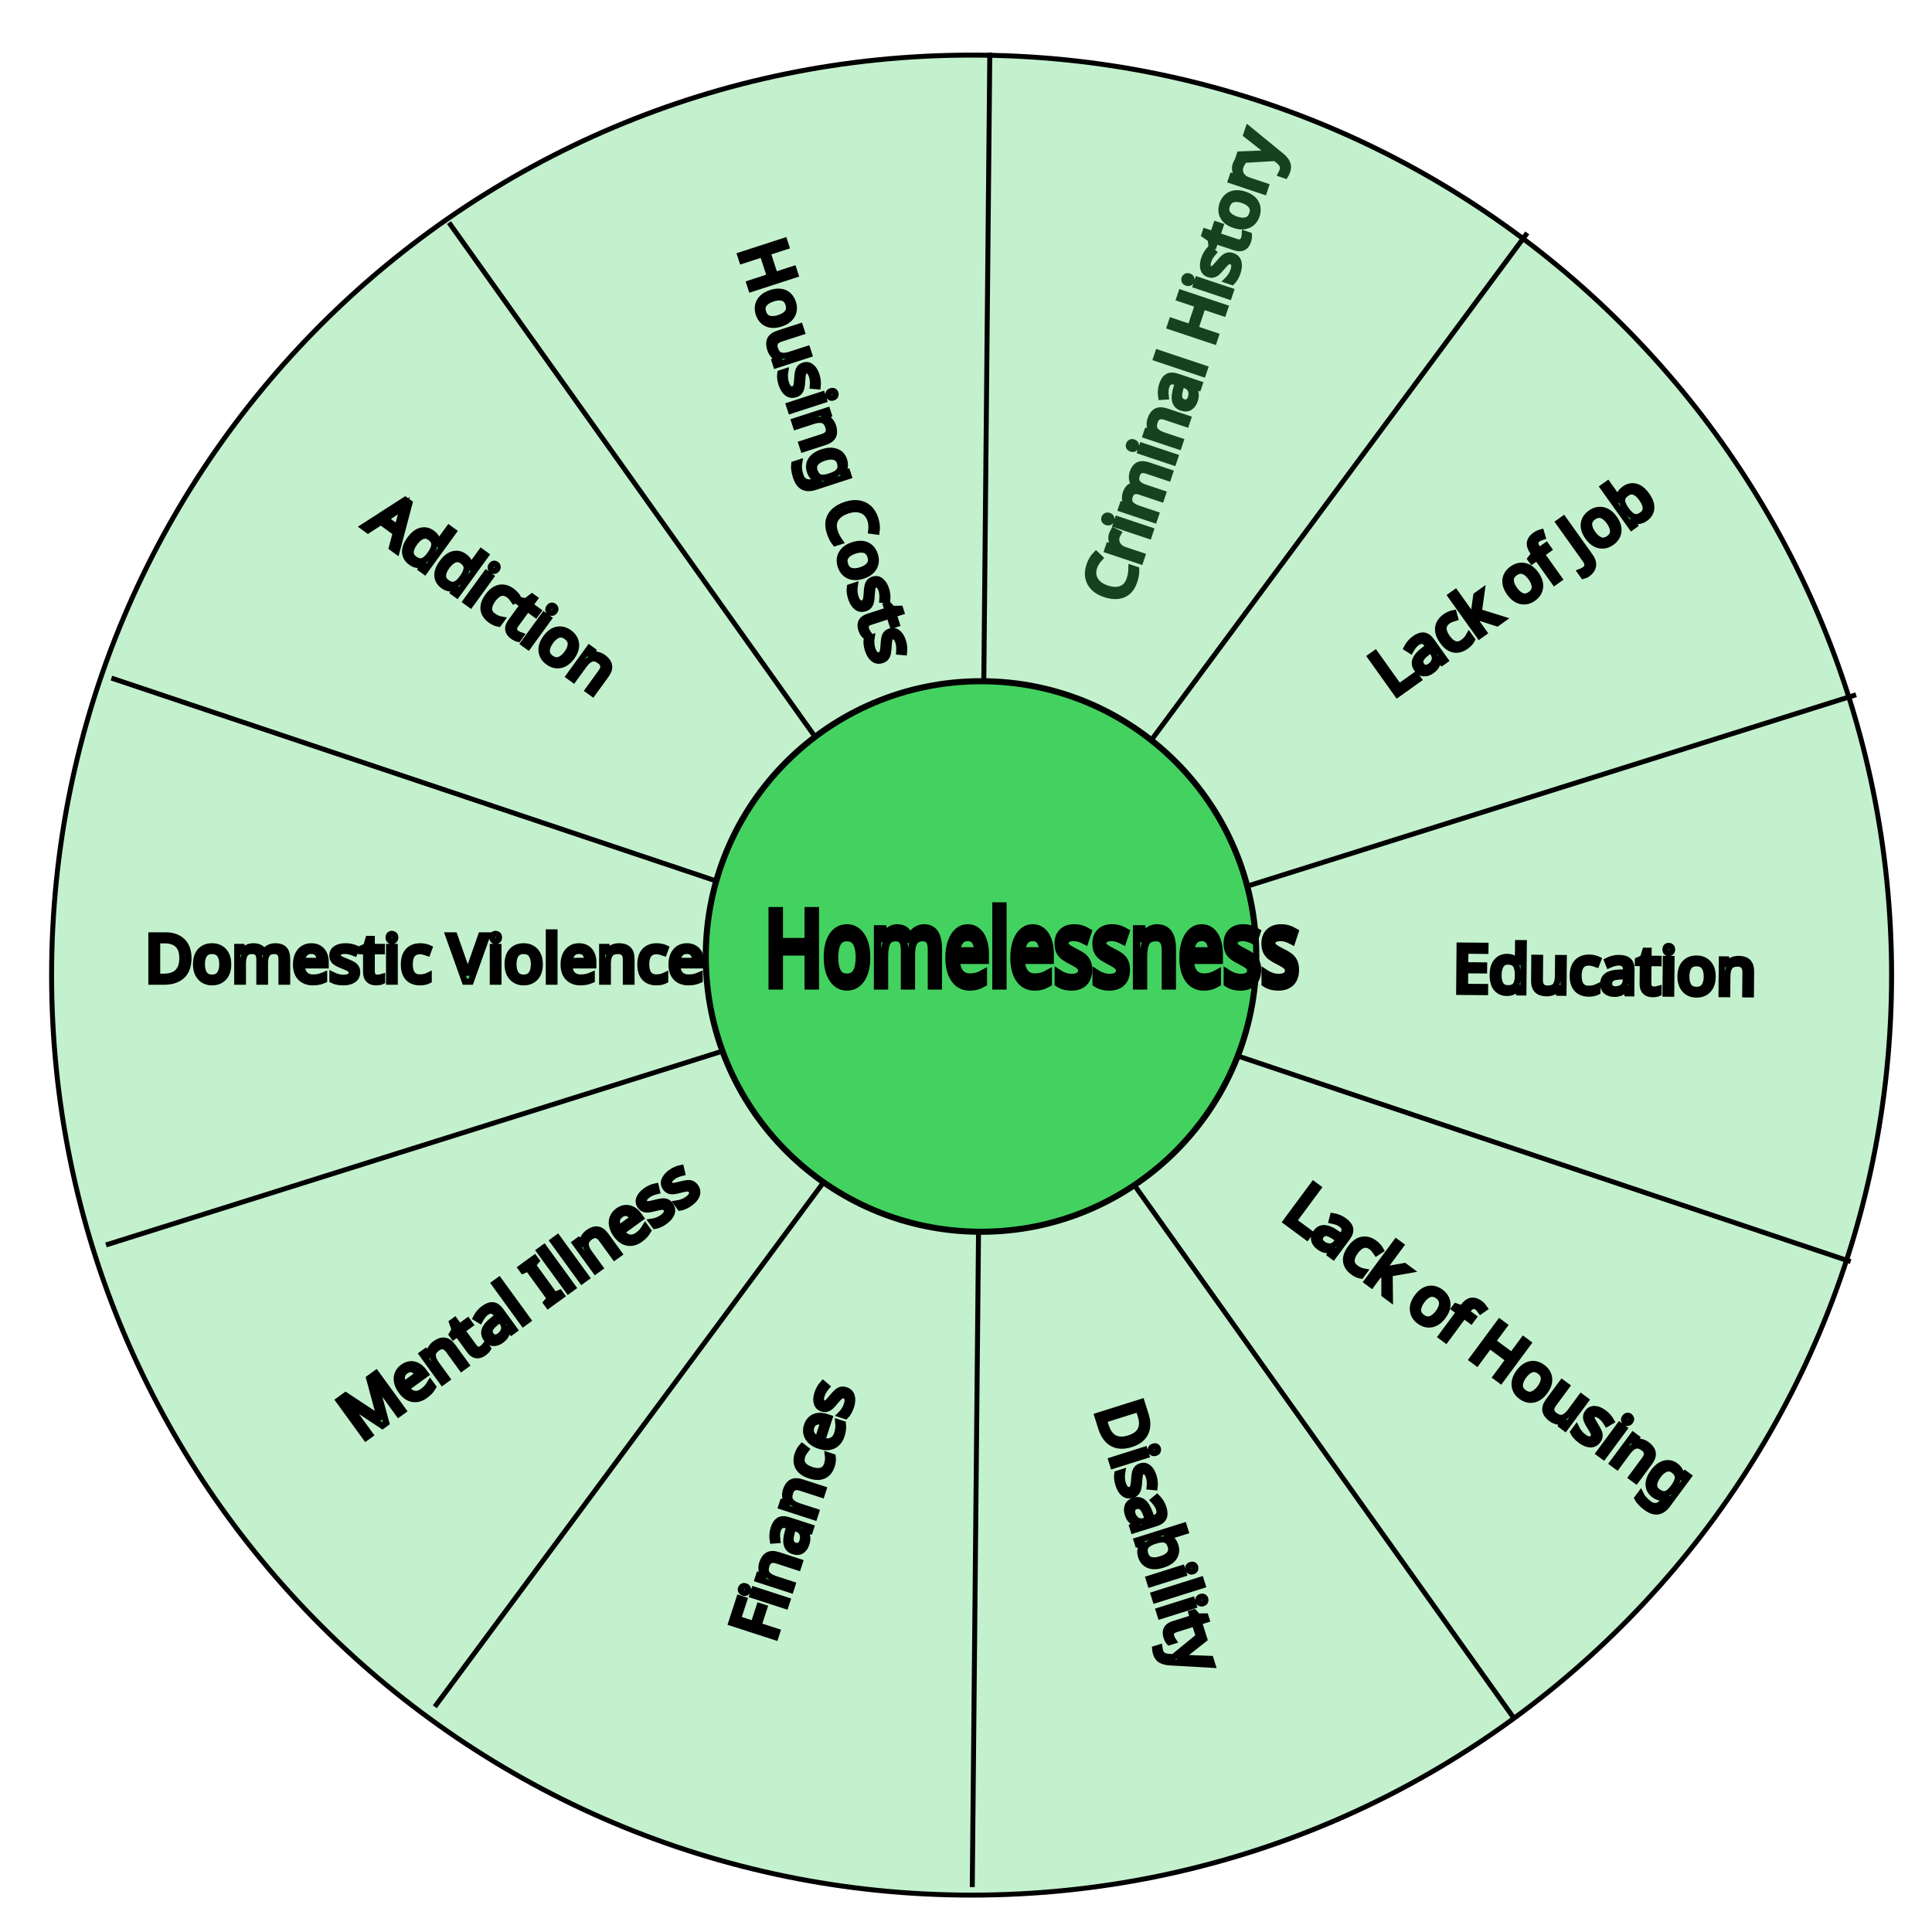
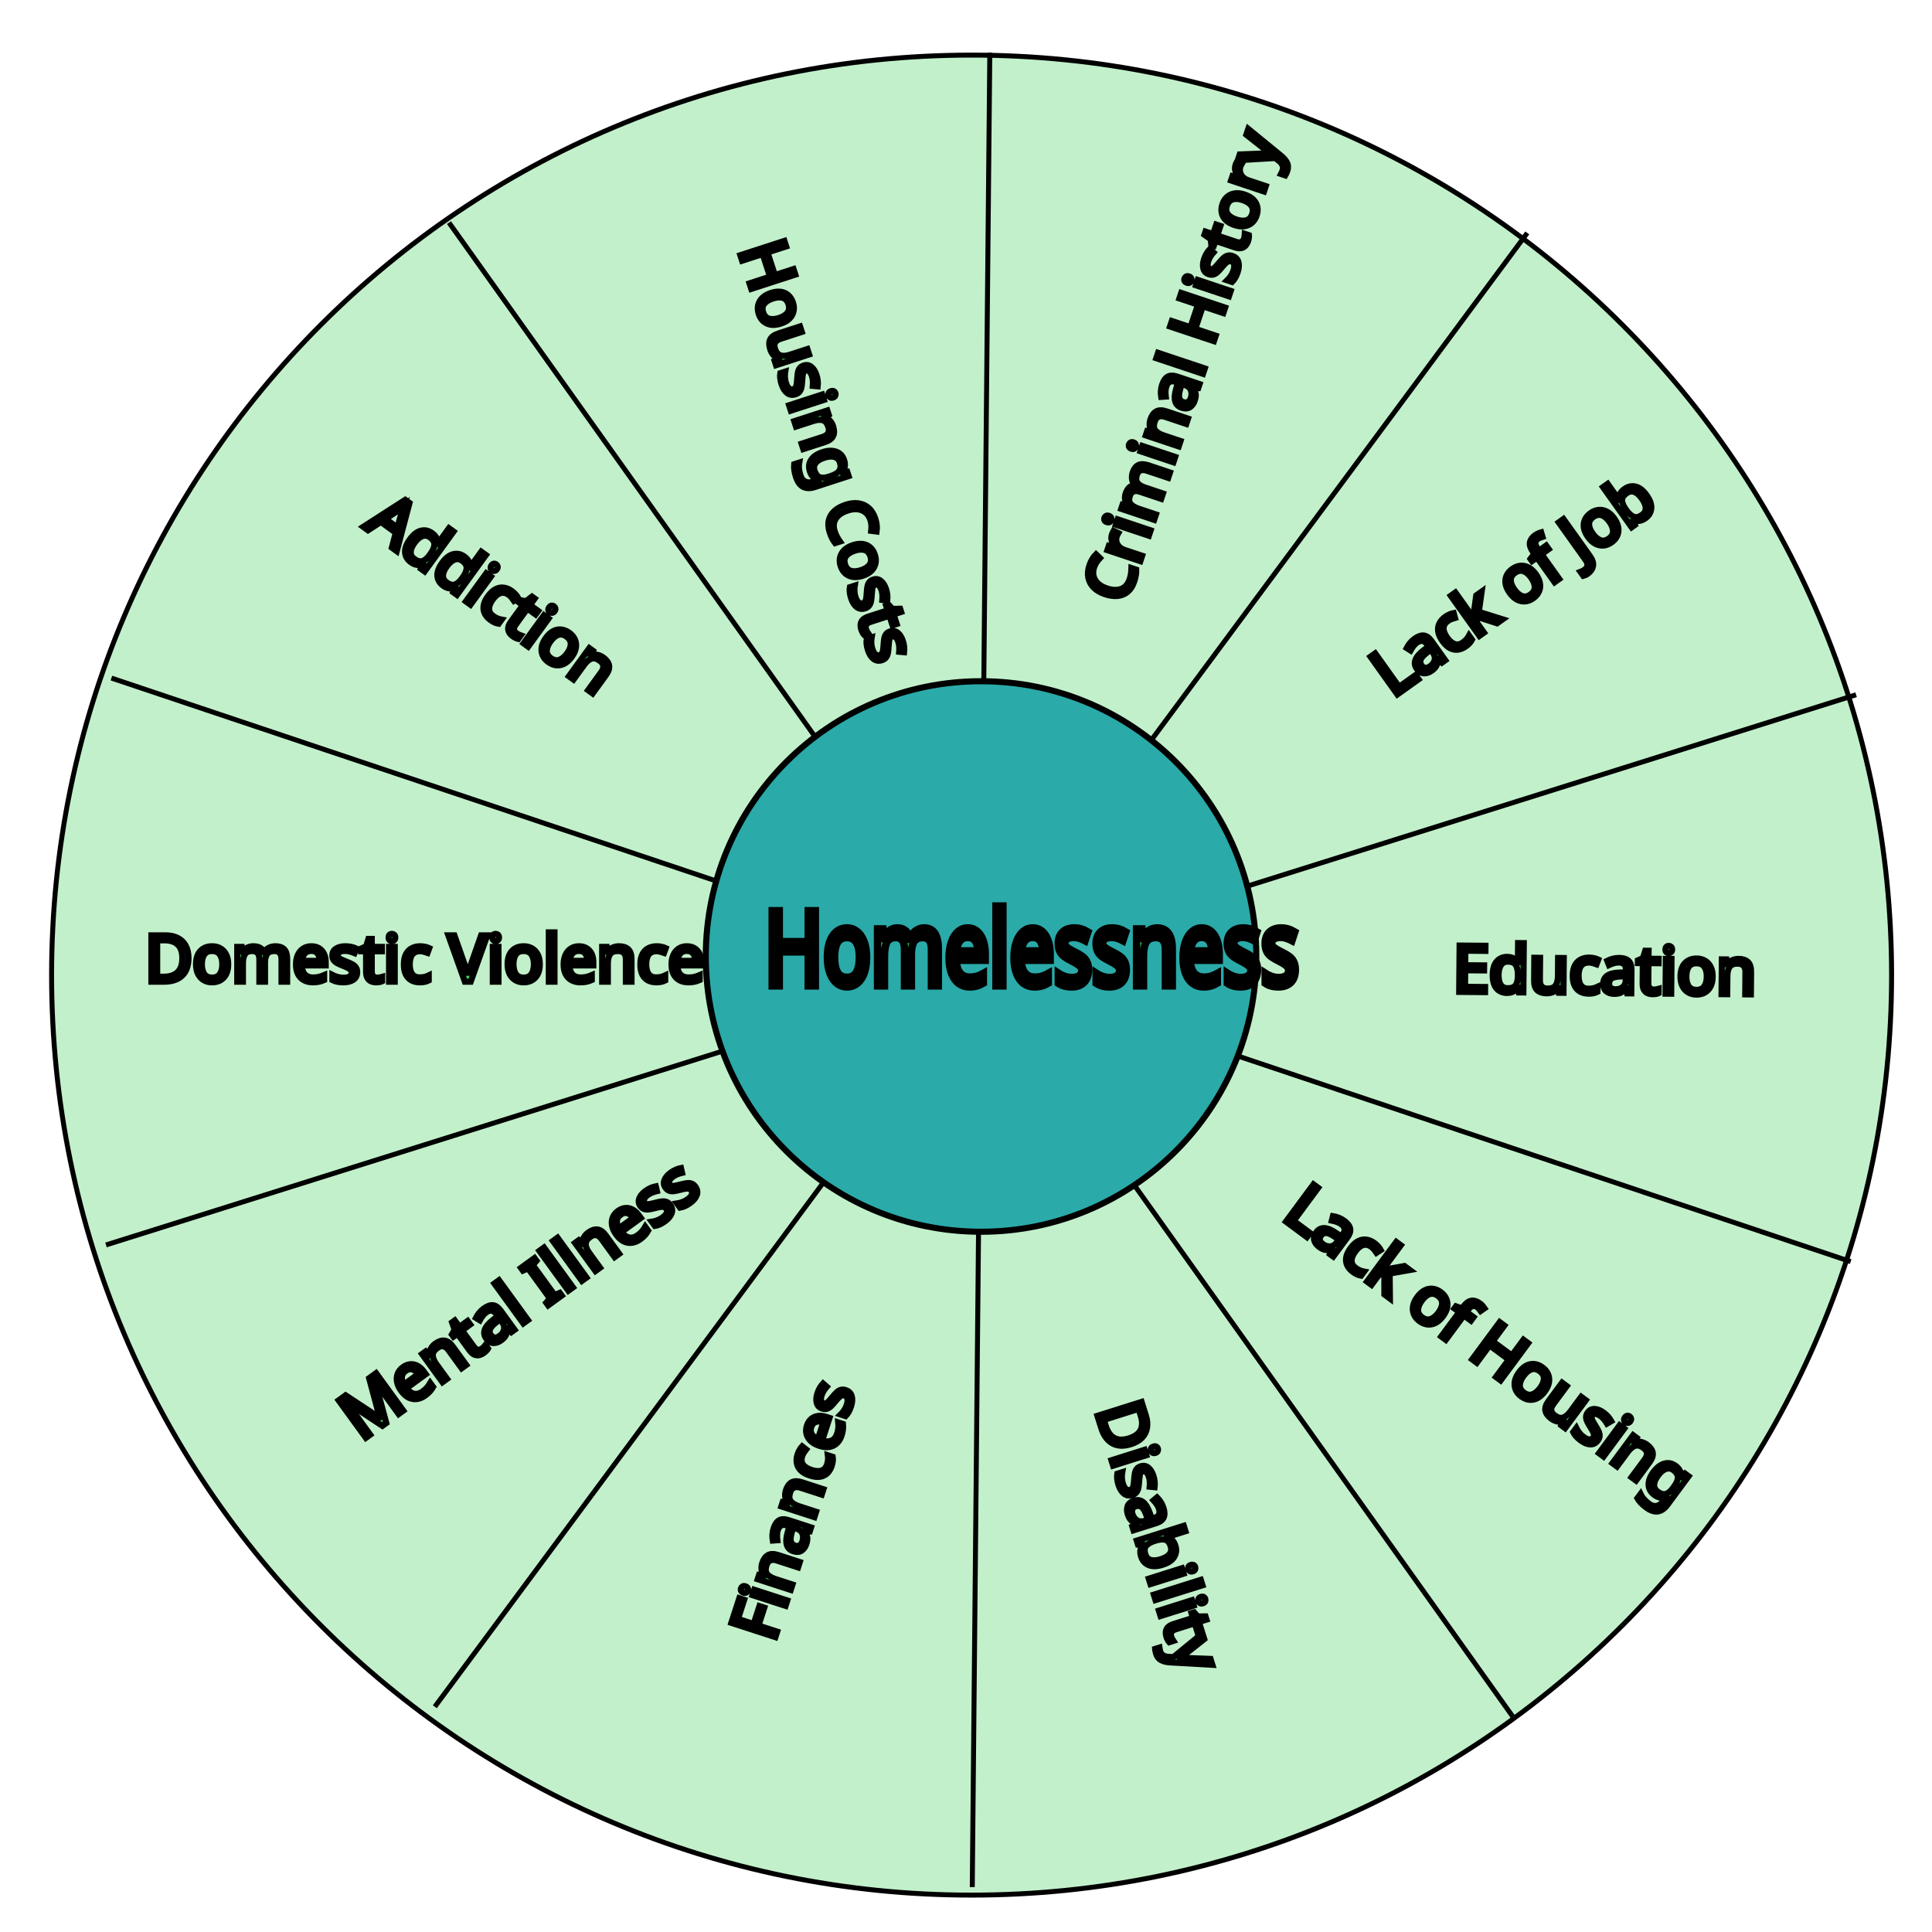
<svg xmlns="http://www.w3.org/2000/svg" width="210mm" height="210mm" viewBox="0 0 210 210" version="1.1" id="svg1">
  <defs id="defs1">
    <rect x="-216.146" y="818.474" width="334.306" height="85.018" id="rect30" />
    <rect x="677.258" y="867.467" width="340.07" height="54.757" id="rect20" />
    <rect x="314.133" y="355.921" width="174.358" height="69.167" id="rect19" />
    <rect x="318.456" y="378.976" width="162.83" height="56.198" id="rect1" />
    <rect x="677.258" y="867.467" width="340.07" height="54.757" id="rect21" />
    <rect x="677.258" y="867.467" width="340.07" height="54.757" id="rect22" />
    <rect x="677.258" y="867.467" width="340.07" height="54.757" id="rect23" />
    <rect x="677.258" y="867.467" width="340.07" height="54.757" id="rect24" />
    <rect x="677.258" y="867.467" width="340.07" height="54.757" id="rect25" />
    <rect x="677.258" y="867.467" width="340.07" height="54.757" id="rect26" />
    <rect x="677.258" y="867.467" width="340.07" height="54.757" id="rect27" />
    <rect x="677.258" y="867.467" width="340.07" height="54.757" id="rect28" />
    <rect x="677.258" y="867.467" width="340.07" height="54.757" id="rect29" />
    <rect x="-216.146" y="818.474" width="334.306" height="85.018" id="rect31" />
    <rect x="-216.146" y="818.474" width="334.306" height="85.018" id="rect32" />
    <rect x="-216.146" y="818.474" width="334.306" height="85.018" id="rect33" />
    <rect x="-216.146" y="818.474" width="334.306" height="85.018" id="rect34" />
  </defs>
  <g id="layer1">
-     <text xml:space="preserve" transform="matrix(0.08392865,-0.2509189,0.2509189,0.08392865,-158.0118,160.968)" id="text20" style="font-style:normal;font-variant:normal;font-weight:300;font-stretch:normal;font-size:26.667px;font-family:Calibri;-inkscape-font-specification:'Calibri, Light';font-variant-ligatures:normal;font-variant-caps:normal;font-variant-numeric:normal;font-variant-east-asian:normal;white-space:pre;shape-inside:url(#rect20);mix-blend-mode:normal;fill:#000001;fill-opacity:1;fill-rule:nonzero;stroke:#020201;stroke-width:2.498;stroke-dasharray:none;stroke-opacity:1">
-       <tspan x="677.258" y="890.8" id="tspan1">Criminal History</tspan>
-     </text>
-     <circle style="fill:#44d35f;fill-opacity:0.315;stroke:#000000;stroke-width:0.538;stroke-dasharray:none" id="path14" cx="105.608" cy="105.99" r="100" />
+     <circle style="fill:#44d35f;fill-opacity:0.325;stroke:#000000;stroke-width:0.538;stroke-dasharray:none" id="path14" cx="105.608" cy="105.99" r="100" />
    <path style="fill:#dbd35f;fill-opacity:0.315;stroke:#000000;stroke-width:0.538;stroke-dasharray:none" d="M 107.588,5.719 105.682,205.117" id="path15" />
    <path style="fill:#dbd35f;fill-opacity:0.315;stroke:#000000;stroke-width:0.538;stroke-dasharray:none" d="M 166.007,25.32 47.262,185.516" id="path16" />
    <path style="fill:#dbd35f;fill-opacity:0.315;stroke:#000000;stroke-width:0.538;stroke-dasharray:none" d="M 201.749,75.516 11.521,135.32" id="path17" />
    <path style="fill:#dbd35f;fill-opacity:0.315;stroke:#000000;stroke-width:0.538;stroke-dasharray:none" d="M 201.16,137.133 12.11,73.703" id="path18" />
    <path style="fill:#dbd35f;fill-opacity:0.315;stroke:#000000;stroke-width:0.538;stroke-dasharray:none" d="M 164.465,186.636 48.804,24.199" id="path19" />
-     <text xml:space="preserve" transform="matrix(0.2153862,-0.1536657,0.1536657,0.2153862,-131.428,-11.91287)" id="text21" style="font-style:normal;font-variant:normal;font-weight:300;font-stretch:normal;font-size:26.667px;font-family:Calibri;-inkscape-font-specification:'Calibri, Light';font-variant-ligatures:normal;font-variant-caps:normal;font-variant-numeric:normal;font-variant-east-asian:normal;white-space:pre;shape-inside:url(#rect21);mix-blend-mode:normal;fill:#43d260;fill-opacity:1;fill-rule:nonzero;stroke:#000000;stroke-width:2.498;stroke-dasharray:none">
-       <tspan x="677.258" y="890.8" id="tspan2">Lack of Job</tspan>
+     <text xml:space="preserve" transform="matrix(0.08392865,-0.2509189,0.2509189,0.08392865,-158.0118,160.968)" id="text20" style="font-style:normal;font-variant:normal;font-weight:300;font-stretch:normal;font-size:26.667px;font-family:Calibri;-inkscape-font-specification:'Calibri, Light';font-variant-ligatures:normal;font-variant-caps:normal;font-variant-numeric:normal;font-variant-east-asian:normal;white-space:pre;shape-inside:url(#rect20);display:inline;mix-blend-mode:normal;fill:#000001;fill-opacity:1;fill-rule:nonzero;stroke:#020201;stroke-width:2.498;stroke-dasharray:none;stroke-opacity:1">
+       <tspan x="677.258" y="890.8" id="tspan12">Criminal History</tspan>
    </text>
-     <text xml:space="preserve" transform="matrix(0.2645735,0.00228267,-0.00228267,0.2645735,-19.23046,-129.4188)" id="text22" style="font-style:normal;font-variant:normal;font-weight:300;font-stretch:normal;font-size:26.667px;font-family:Calibri;-inkscape-font-specification:'Calibri, Light';font-variant-ligatures:normal;font-variant-caps:normal;font-variant-numeric:normal;font-variant-east-asian:normal;white-space:pre;shape-inside:url(#rect22);mix-blend-mode:normal;fill:#43d260;fill-opacity:1;fill-rule:nonzero;stroke:#000000;stroke-width:2.498;stroke-dasharray:none">
-       <tspan x="677.258" y="890.8" id="tspan3">Education</tspan>
+     <text xml:space="preserve" transform="matrix(0.2153862,-0.1536657,0.1536657,0.2153862,-131.428,-11.91287)" id="text21" style="font-style:normal;font-variant:normal;font-weight:300;font-stretch:normal;font-size:26.667px;font-family:Calibri;-inkscape-font-specification:'Calibri, Light';font-variant-ligatures:normal;font-variant-caps:normal;font-variant-numeric:normal;font-variant-east-asian:normal;white-space:pre;shape-inside:url(#rect21);display:inline;mix-blend-mode:normal;fill:#43d260;fill-opacity:1;fill-rule:nonzero;stroke:#000000;stroke-width:2.498;stroke-dasharray:none">
+       <tspan x="677.258" y="890.8" id="tspan13">Lack of Job</tspan>
    </text>
-     <text xml:space="preserve" transform="matrix(0.2127027,0.1573591,-0.1573591,0.2127027,135.3442,-163.6722)" id="text23" style="font-style:normal;font-variant:normal;font-weight:300;font-stretch:normal;font-size:26.667px;font-family:Calibri;-inkscape-font-specification:'Calibri, Light';font-variant-ligatures:normal;font-variant-caps:normal;font-variant-numeric:normal;font-variant-east-asian:normal;white-space:pre;shape-inside:url(#rect23);mix-blend-mode:normal;fill:#43d260;fill-opacity:1;fill-rule:nonzero;stroke:#000000;stroke-width:2.498;stroke-dasharray:none">
-       <tspan x="677.258" y="890.8" id="tspan4">Lack of Housing</tspan>
+     <text xml:space="preserve" transform="matrix(0.2645735,0.00228267,-0.00228267,0.2645735,-19.23046,-129.4188)" id="text22" style="font-style:normal;font-variant:normal;font-weight:300;font-stretch:normal;font-size:26.667px;font-family:Calibri;-inkscape-font-specification:'Calibri, Light';font-variant-ligatures:normal;font-variant-caps:normal;font-variant-numeric:normal;font-variant-east-asian:normal;white-space:pre;shape-inside:url(#rect22);display:inline;mix-blend-mode:normal;fill:#43d260;fill-opacity:1;fill-rule:nonzero;stroke:#000000;stroke-width:2.498;stroke-dasharray:none">
+       <tspan x="677.258" y="890.8" id="tspan14">Education</tspan>
    </text>
-     <text xml:space="preserve" transform="matrix(0.07958675,0.2523297,-0.2523297,0.07958675,289.9487,-88.54773)" id="text24" style="font-style:normal;font-variant:normal;font-weight:300;font-stretch:normal;font-size:26.667px;font-family:Calibri;-inkscape-font-specification:'Calibri, Light';font-variant-ligatures:normal;font-variant-caps:normal;font-variant-numeric:normal;font-variant-east-asian:normal;white-space:pre;shape-inside:url(#rect24);mix-blend-mode:normal;fill:#43d260;fill-opacity:1;fill-rule:nonzero;stroke:#000000;stroke-width:2.498;stroke-dasharray:none">
-       <tspan x="677.258" y="890.8" id="tspan5">Disability</tspan>
+     <text xml:space="preserve" transform="matrix(0.2127027,0.1573591,-0.1573591,0.2127027,135.3442,-163.6722)" id="text23" style="font-style:normal;font-variant:normal;font-weight:300;font-stretch:normal;font-size:26.667px;font-family:Calibri;-inkscape-font-specification:'Calibri, Light';font-variant-ligatures:normal;font-variant-caps:normal;font-variant-numeric:normal;font-variant-east-asian:normal;white-space:pre;shape-inside:url(#rect23);display:inline;mix-blend-mode:normal;fill:#43d260;fill-opacity:1;fill-rule:nonzero;stroke:#000000;stroke-width:2.498;stroke-dasharray:none">
+       <tspan x="677.258" y="890.8" id="tspan15">Lack of Housing</tspan>
    </text>
-     <text xml:space="preserve" transform="matrix(0.08176074,0.2516337,-0.2516337,0.08176074,309.7551,12.64964)" id="text29" style="font-style:normal;font-variant:normal;font-weight:300;font-stretch:normal;font-size:26.667px;font-family:Calibri;-inkscape-font-specification:'Calibri, Light';font-variant-ligatures:normal;font-variant-caps:normal;font-variant-numeric:normal;font-variant-east-asian:normal;white-space:pre;shape-inside:url(#rect30);fill:#43d260;fill-opacity:1;fill-rule:nonzero;stroke:#000000;stroke-width:2.498;stroke-dasharray:none">
-       <tspan x="-216.146" y="841.808" id="tspan6">Housing Costs</tspan>
+     <text xml:space="preserve" transform="matrix(0.07958675,0.2523297,-0.2523297,0.07958675,289.9487,-88.54773)" id="text24" style="font-style:normal;font-variant:normal;font-weight:300;font-stretch:normal;font-size:26.667px;font-family:Calibri;-inkscape-font-specification:'Calibri, Light';font-variant-ligatures:normal;font-variant-caps:normal;font-variant-numeric:normal;font-variant-east-asian:normal;white-space:pre;shape-inside:url(#rect24);display:inline;mix-blend-mode:normal;fill:#43d260;fill-opacity:1;fill-rule:nonzero;stroke:#000000;stroke-width:2.498;stroke-dasharray:none">
+       <tspan x="677.258" y="890.8" id="tspan16">Disability</tspan>
    </text>
-     <text xml:space="preserve" transform="matrix(0.2140524,0.1555182,-0.1555182,0.2140524,216.6644,-89.31065)" id="text31" style="font-style:normal;font-variant:normal;font-weight:300;font-stretch:normal;font-size:26.667px;font-family:Calibri;-inkscape-font-specification:'Calibri, Light';font-variant-ligatures:normal;font-variant-caps:normal;font-variant-numeric:normal;font-variant-east-asian:normal;white-space:pre;shape-inside:url(#rect31);fill:#43d260;fill-opacity:1;fill-rule:nonzero;stroke:#000000;stroke-width:2.498;stroke-dasharray:none">
-       <tspan x="-216.146" y="841.808" id="tspan7">Addiction</tspan>
+     <text xml:space="preserve" transform="matrix(0.08176074,0.2516337,-0.2516337,0.08176074,309.7551,12.64964)" id="text29" style="font-style:normal;font-variant:normal;font-weight:300;font-stretch:normal;font-size:26.667px;font-family:Calibri;-inkscape-font-specification:'Calibri, Light';font-variant-ligatures:normal;font-variant-caps:normal;font-variant-numeric:normal;font-variant-east-asian:normal;white-space:pre;shape-inside:url(#rect30);display:inline;fill:#43d260;fill-opacity:1;fill-rule:nonzero;stroke:#000000;stroke-width:2.498;stroke-dasharray:none">
+       <tspan x="-216.146" y="841.808" id="tspan17">Housing Costs</tspan>
    </text>
-     <text xml:space="preserve" transform="matrix(0.2645833,0,0,0.2645833,72.95502,-116.0226)" id="text32" style="font-style:normal;font-variant:normal;font-weight:300;font-stretch:normal;font-size:26.667px;font-family:Calibri;-inkscape-font-specification:'Calibri, Light';font-variant-ligatures:normal;font-variant-caps:normal;font-variant-numeric:normal;font-variant-east-asian:normal;white-space:pre;shape-inside:url(#rect32);fill:#43d260;fill-opacity:1;fill-rule:nonzero;stroke:#000000;stroke-width:2.498;stroke-dasharray:none">
-       <tspan x="-216.146" y="841.808" id="tspan8">Domestic Violence</tspan>
+     <text xml:space="preserve" transform="matrix(0.2140524,0.1555182,-0.1555182,0.2140524,216.6644,-89.31065)" id="text31" style="font-style:normal;font-variant:normal;font-weight:300;font-stretch:normal;font-size:26.667px;font-family:Calibri;-inkscape-font-specification:'Calibri, Light';font-variant-ligatures:normal;font-variant-caps:normal;font-variant-numeric:normal;font-variant-east-asian:normal;white-space:pre;shape-inside:url(#rect31);display:inline;fill:#43d260;fill-opacity:1;fill-rule:nonzero;stroke:#000000;stroke-width:2.498;stroke-dasharray:none">
+       <tspan x="-216.146" y="841.808" id="tspan18">Addiction</tspan>
    </text>
-     <text xml:space="preserve" transform="matrix(0.2140524,-0.1555182,0.1555182,0.2140524,-45.43573,-57.11223)" id="text33" style="font-style:normal;font-variant:normal;font-weight:300;font-stretch:normal;font-size:26.667px;font-family:Calibri;-inkscape-font-specification:'Calibri, Light';font-variant-ligatures:normal;font-variant-caps:normal;font-variant-numeric:normal;font-variant-east-asian:normal;white-space:pre;shape-inside:url(#rect33);fill:#43d260;fill-opacity:1;fill-rule:nonzero;stroke:#000000;stroke-width:2.498;stroke-dasharray:none">
-       <tspan x="-216.146" y="841.808" id="tspan9">Mental Illness</tspan>
+     <text xml:space="preserve" transform="matrix(0.2645833,0,0,0.2645833,72.95502,-116.0226)" id="text32" style="font-style:normal;font-variant:normal;font-weight:300;font-stretch:normal;font-size:26.667px;font-family:Calibri;-inkscape-font-specification:'Calibri, Light';font-variant-ligatures:normal;font-variant-caps:normal;font-variant-numeric:normal;font-variant-east-asian:normal;white-space:pre;shape-inside:url(#rect32);display:inline;fill:#43d260;fill-opacity:1;fill-rule:nonzero;stroke:#000000;stroke-width:2.498;stroke-dasharray:none">
+       <tspan x="-216.146" y="841.808" id="tspan19">Domestic Violence</tspan>
    </text>
-     <text xml:space="preserve" transform="matrix(0.08176074,-0.2516337,0.2516337,0.08176074,-110.0829,55.39004)" id="text34" style="font-style:normal;font-variant:normal;font-weight:300;font-stretch:normal;font-size:26.667px;font-family:Calibri;-inkscape-font-specification:'Calibri, Light';font-variant-ligatures:normal;font-variant-caps:normal;font-variant-numeric:normal;font-variant-east-asian:normal;white-space:pre;shape-inside:url(#rect34);fill:#43d260;fill-opacity:1;fill-rule:nonzero;stroke:#000000;stroke-width:2.498;stroke-dasharray:none">
-       <tspan x="-216.146" y="841.808" id="tspan10">Finances</tspan>
+     <text xml:space="preserve" transform="matrix(0.2140524,-0.1555182,0.1555182,0.2140524,-45.43573,-57.11223)" id="text33" style="font-style:normal;font-variant:normal;font-weight:300;font-stretch:normal;font-size:26.667px;font-family:Calibri;-inkscape-font-specification:'Calibri, Light';font-variant-ligatures:normal;font-variant-caps:normal;font-variant-numeric:normal;font-variant-east-asian:normal;white-space:pre;shape-inside:url(#rect33);display:inline;fill:#43d260;fill-opacity:1;fill-rule:nonzero;stroke:#000000;stroke-width:2.498;stroke-dasharray:none">
+       <tspan x="-216.146" y="841.808" id="tspan20">Mental Illness</tspan>
+     </text>
+     <text xml:space="preserve" transform="matrix(0.08176074,-0.2516337,0.2516337,0.08176074,-110.0829,55.39004)" id="text34" style="font-style:normal;font-variant:normal;font-weight:300;font-stretch:normal;font-size:26.667px;font-family:Calibri;-inkscape-font-specification:'Calibri, Light';font-variant-ligatures:normal;font-variant-caps:normal;font-variant-numeric:normal;font-variant-east-asian:normal;white-space:pre;shape-inside:url(#rect34);display:inline;fill:#43d260;fill-opacity:1;fill-rule:nonzero;stroke:#000000;stroke-width:2.498;stroke-dasharray:none">
+       <tspan x="-216.146" y="841.808" id="tspan21">Finances</tspan>
    </text>
  </g>
  <g id="layer3" style="display:inline;mix-blend-mode:normal">
-     <circle style="display:inline;opacity:1;mix-blend-mode:normal;fill:#43d260;fill-opacity:1;fill-rule:nonzero;stroke:#000000;stroke-width:0.661;stroke-dasharray:none" id="circle14" cx="106.635" cy="103.966" r="29.92" />
-     <text xml:space="preserve" transform="matrix(0.3219762,0,0,0.4167631,-18.04316,-51.0128)" id="text19" style="font-style:normal;font-variant:normal;font-weight:300;font-stretch:normal;font-size:26.667px;font-family:Calibri;-inkscape-font-specification:'Calibri, Light';font-variant-ligatures:normal;font-variant-caps:normal;font-variant-numeric:normal;font-variant-east-asian:normal;white-space:pre;shape-inside:url(#rect19);fill:#43d260;fill-opacity:1;fill-rule:nonzero;stroke:#000000;stroke-width:2.498;stroke-dasharray:none">
-       <tspan x="314.133" y="379.253" id="tspan11">Homelessness</tspan>
+     <circle style="display:inline;opacity:1;mix-blend-mode:normal;fill:#2aaaa9;fill-opacity:1;fill-rule:nonzero;stroke:#000000;stroke-width:0.661;stroke-dasharray:none" id="circle14" cx="106.635" cy="103.966" r="29.92" />
+     <text xml:space="preserve" transform="matrix(0.3219762,0,0,0.4167631,-18.04316,-51.0128)" id="text19" style="font-style:normal;font-variant:normal;font-weight:300;font-stretch:normal;font-size:26.667px;font-family:Calibri;-inkscape-font-specification:'Calibri, Light';font-variant-ligatures:normal;font-variant-caps:normal;font-variant-numeric:normal;font-variant-east-asian:normal;white-space:pre;shape-inside:url(#rect19);display:inline;fill:#43d260;fill-opacity:1;fill-rule:nonzero;stroke:#000000;stroke-width:2.498;stroke-dasharray:none">
+       <tspan x="314.133" y="379.253" id="tspan22">Homelessness</tspan>
    </text>
  </g>
</svg>
